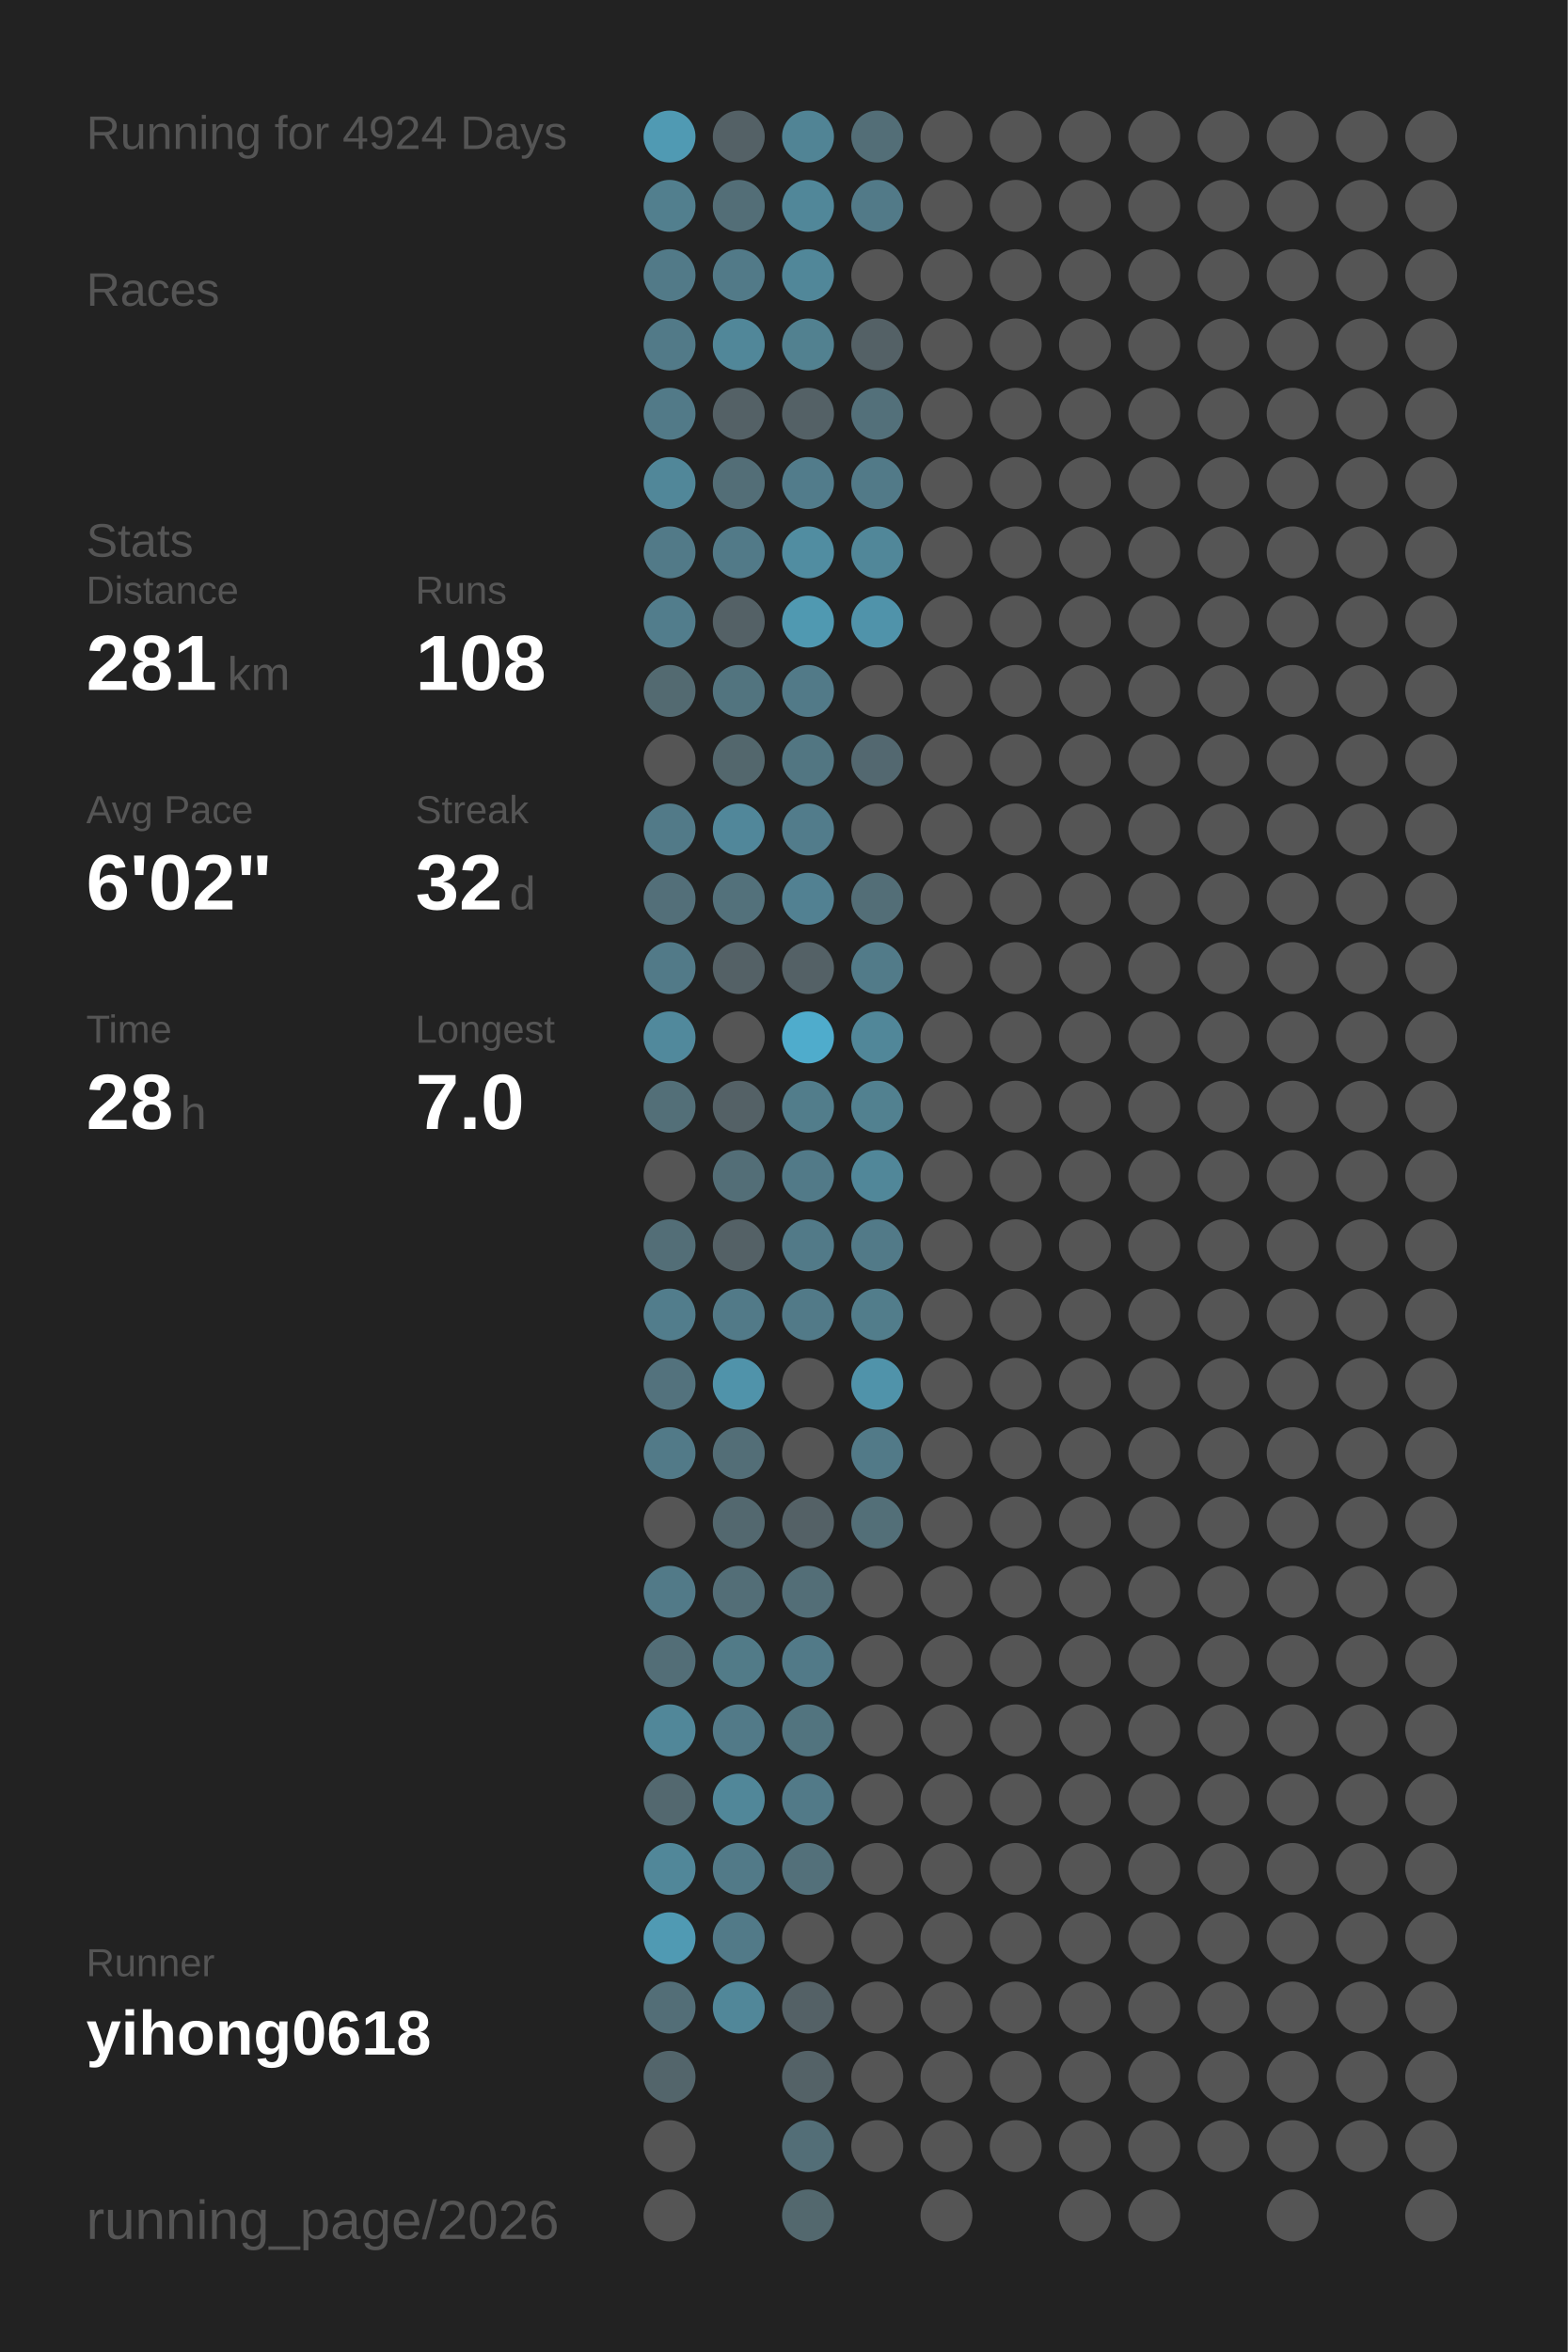
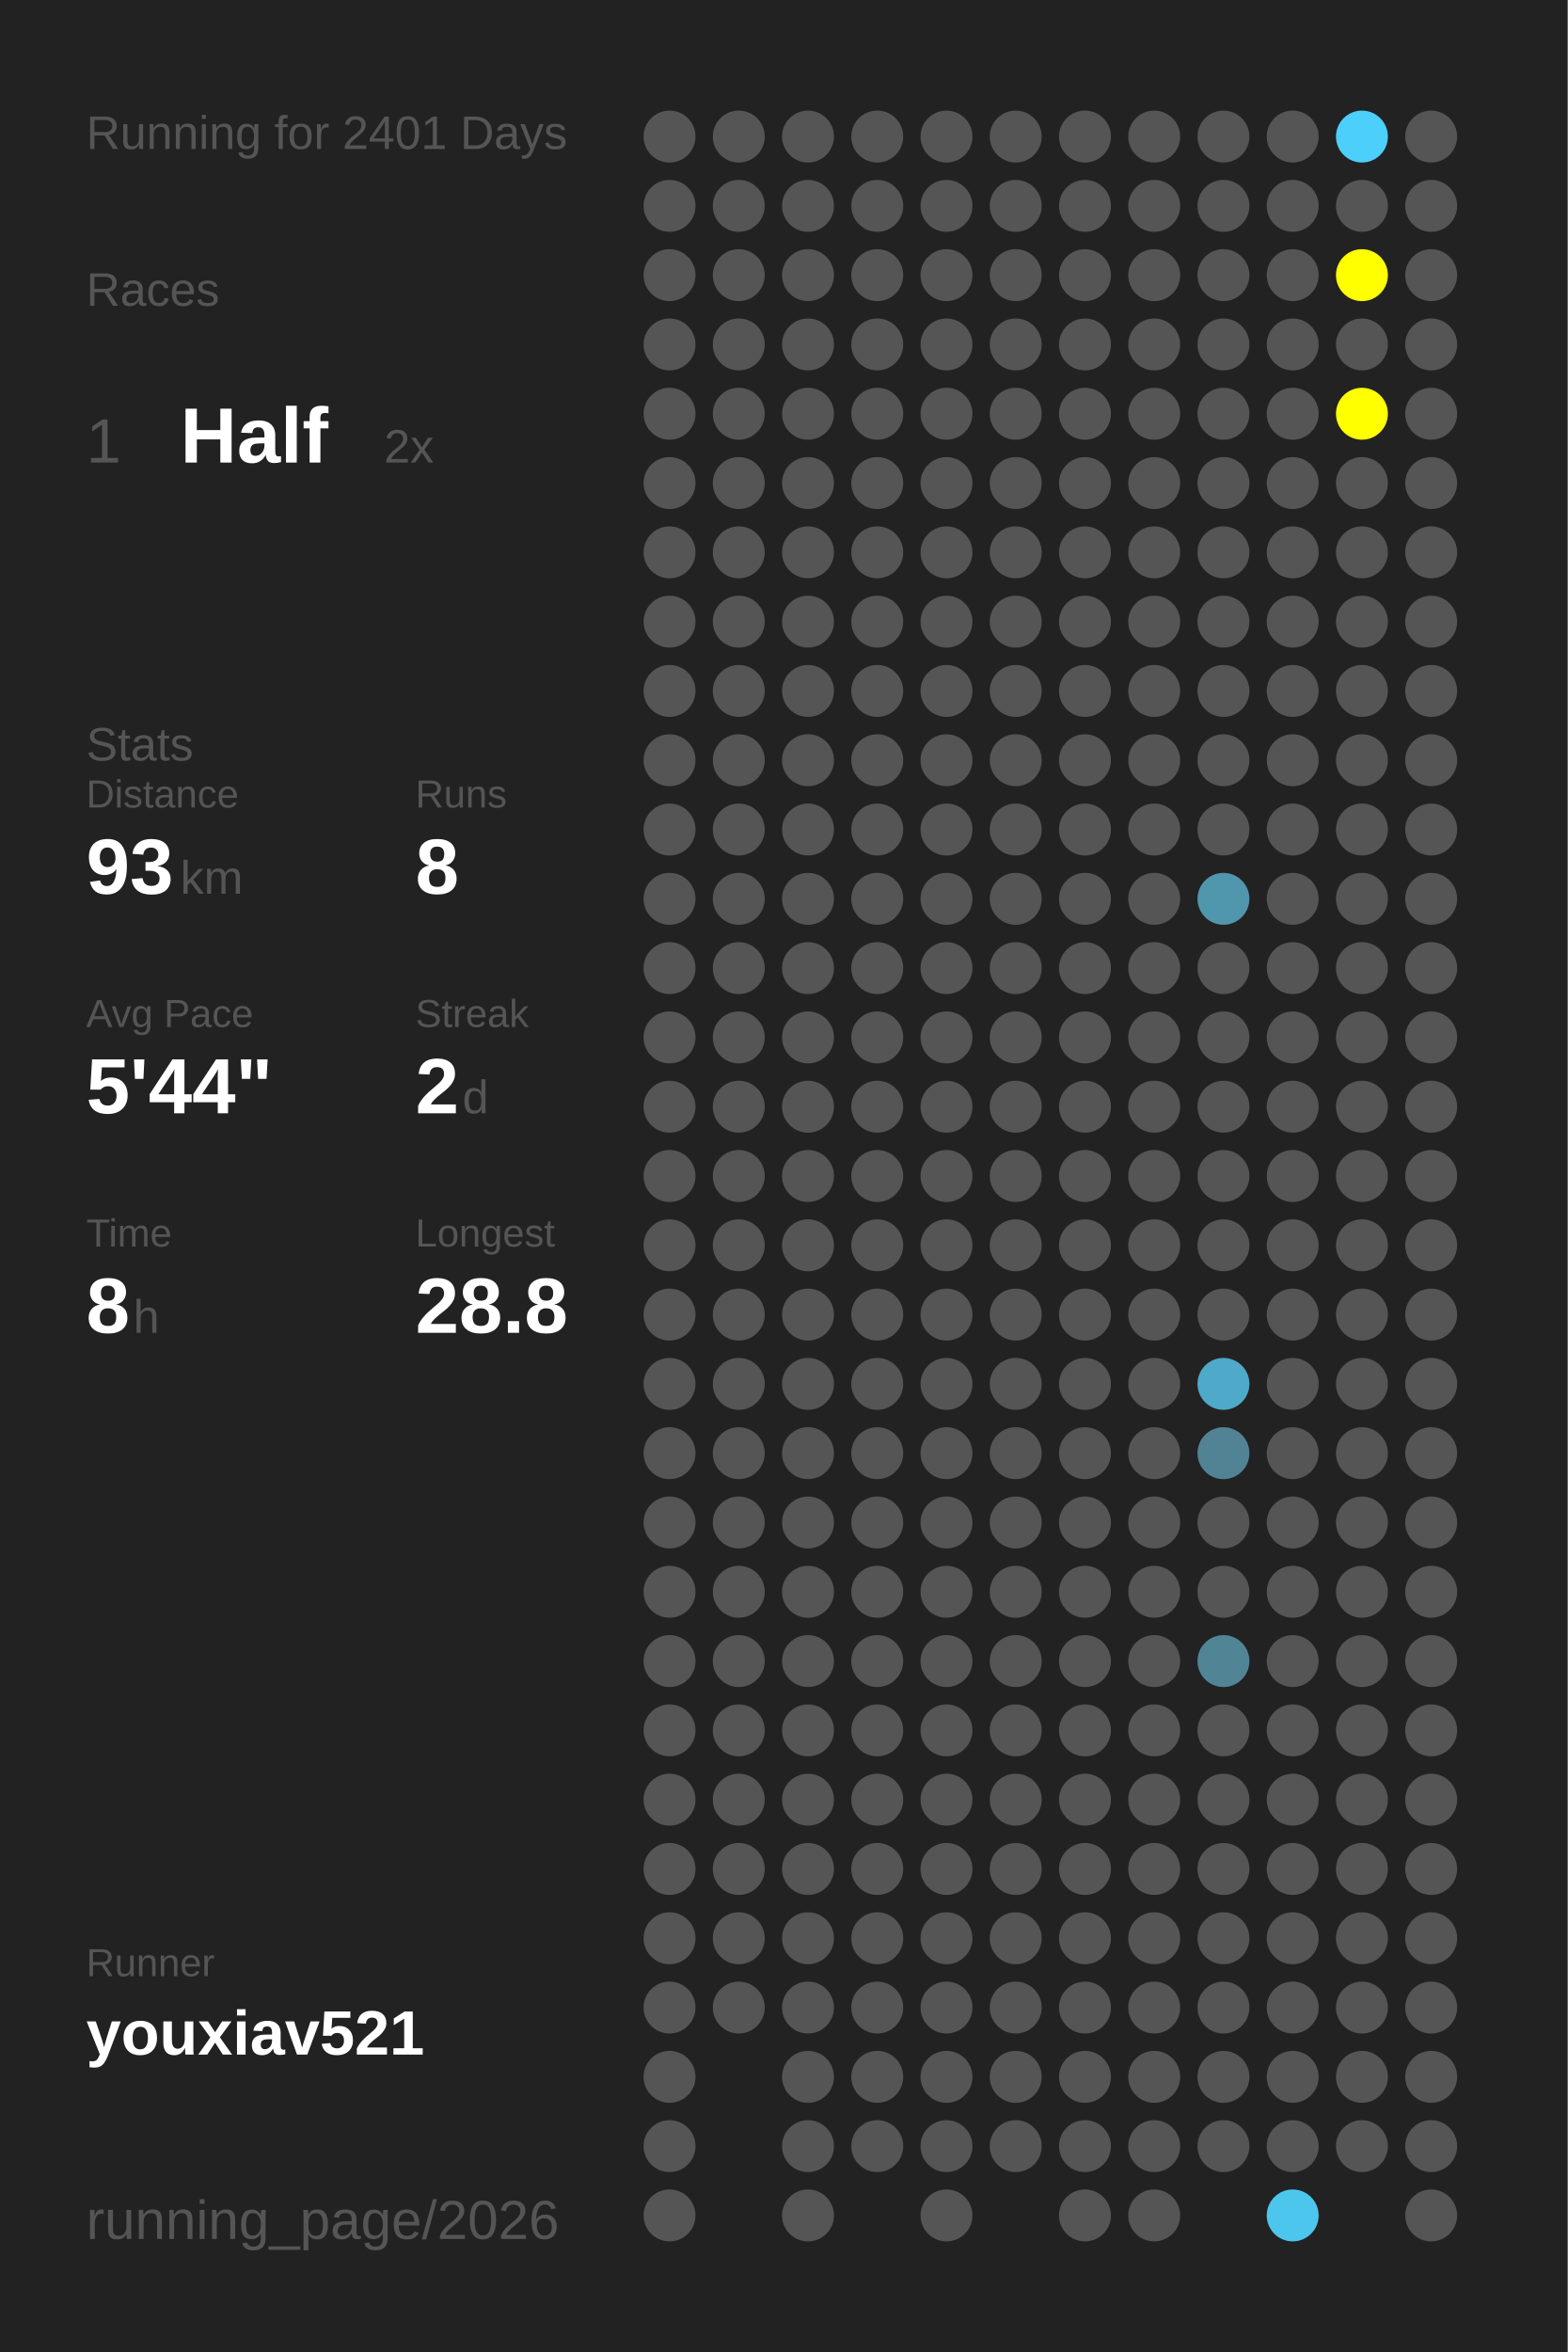
<svg xmlns="http://www.w3.org/2000/svg" baseProfile="full" height="300mm" version="1.1" viewBox="0,0,200,300" width="200mm">
  <defs />
  <rect fill="#222222" height="300" width="200" x="0" y="0" />
-   <text fill="#555555" style="font-size:6px; font-family:Arial;" x="11" y="19">Running for 4924 Days</text>
+   <text fill="#555555" style="font-size:6px; font-family:Arial;" x="11" y="19">Running for 2401 Days</text>
  <text fill="#555555" style="font-size:6px; font-family:Arial;" x="11" y="39">Races</text>
-   <text fill="#555555" style="font-size:6px; font-family:Arial;" x="11" y="71">Stats</text>
-   <text fill="#555555" style="font-size:5px; font-family:Arial;" x="11" y="77">Distance</text>
-   <text fill="#FFFFFF" style="font-size:10px; font-family:Arial; font-weight:bold;" x="11" y="88">281</text>
-   <text fill="#555555" style="font-size:6px; font-family:Arial;" x="29" y="88">km</text>
-   <text fill="#555555" style="font-size:5px; font-family:Arial;" x="53" y="77">Runs</text>
-   <text fill="#FFFFFF" style="font-size:10px; font-family:Arial; font-weight:bold;" x="53" y="88">108</text>
-   <text fill="#555555" style="font-size:5px; font-family:Arial;" x="11" y="105">Avg Pace</text>
-   <text fill="#FFFFFF" style="font-size:10px; font-family:Arial; font-weight:bold;" x="11" y="116">6'02"</text>
-   <text fill="#555555" style="font-size:5px; font-family:Arial;" x="53" y="105">Streak</text>
-   <text fill="#FFFFFF" style="font-size:10px; font-family:Arial; font-weight:bold;" x="53" y="116">32</text>
-   <text fill="#555555" style="font-size:6px; font-family:Arial;" x="65" y="116">d</text>
-   <text fill="#555555" style="font-size:5px; font-family:Arial;" x="11" y="133">Time</text>
-   <text fill="#FFFFFF" style="font-size:10px; font-family:Arial; font-weight:bold;" x="11" y="144">28</text>
-   <text fill="#555555" style="font-size:6px; font-family:Arial;" x="23" y="144">h</text>
-   <text fill="#555555" style="font-size:5px; font-family:Arial;" x="53" y="133">Longest</text>
-   <text fill="#FFFFFF" style="font-size:10px; font-family:Arial; font-weight:bold;" x="53" y="144">7.0</text>
+   <text fill="#555555" style="font-size:8px; font-family:Arial;" x="11" y="59">1</text>
+   <text fill="#FFFFFF" style="font-size:10px; font-family:Arial; font-weight:bold;" x="23" y="59">Half</text>
+   <text fill="#555555" style="font-size:6px; font-family:Arial;" x="49" y="59">2x</text>
+   <text fill="#555555" style="font-size:6px; font-family:Arial;" x="11" y="97">Stats</text>
+   <text fill="#555555" style="font-size:5px; font-family:Arial;" x="11" y="103">Distance</text>
+   <text fill="#FFFFFF" style="font-size:10px; font-family:Arial; font-weight:bold;" x="11" y="114">93</text>
+   <text fill="#555555" style="font-size:6px; font-family:Arial;" x="23" y="114">km</text>
+   <text fill="#555555" style="font-size:5px; font-family:Arial;" x="53" y="103">Runs</text>
+   <text fill="#FFFFFF" style="font-size:10px; font-family:Arial; font-weight:bold;" x="53" y="114">8</text>
+   <text fill="#555555" style="font-size:5px; font-family:Arial;" x="11" y="131">Avg Pace</text>
+   <text fill="#FFFFFF" style="font-size:10px; font-family:Arial; font-weight:bold;" x="11" y="142">5'44"</text>
+   <text fill="#555555" style="font-size:5px; font-family:Arial;" x="53" y="131">Streak</text>
+   <text fill="#FFFFFF" style="font-size:10px; font-family:Arial; font-weight:bold;" x="53" y="142">2</text>
+   <text fill="#555555" style="font-size:6px; font-family:Arial;" x="59" y="142">d</text>
+   <text fill="#555555" style="font-size:5px; font-family:Arial;" x="11" y="159">Time</text>
+   <text fill="#FFFFFF" style="font-size:10px; font-family:Arial; font-weight:bold;" x="11" y="170">8</text>
+   <text fill="#555555" style="font-size:6px; font-family:Arial;" x="17" y="170">h</text>
+   <text fill="#555555" style="font-size:5px; font-family:Arial;" x="53" y="159">Longest</text>
+   <text fill="#FFFFFF" style="font-size:10px; font-family:Arial; font-weight:bold;" x="53" y="170">28.8</text>
  <text fill="#555555" style="font-size:5px; font-family:Arial;" x="11" y="252.065">Runner</text>
-   <text fill="#FFFFFF" style="font-size:8px; font-family:Arial; font-weight:bold;" x="11" y="262.065">yihong0618</text>
+   <text fill="#FFFFFF" style="font-size:8px; font-family:Arial; font-weight:bold;" x="11" y="262.065">youxiav521</text>
  <text fill="#555555" style="font-size:7px; font-family:Arial;" x="11" y="285.581">running_page/2026</text>
-   <circle cx="85.417" cy="17.419" fill="#509ab3" r="3.312" />
-   <circle cx="85.417" cy="26.258" fill="#527f8e" r="3.312" />
-   <circle cx="85.417" cy="35.097" fill="#527a88" r="3.312" />
-   <circle cx="85.417" cy="43.935" fill="#527a88" r="3.312" />
-   <circle cx="85.417" cy="52.774" fill="#527a88" r="3.312" />
-   <circle cx="85.417" cy="61.613" fill="#518799" r="3.312" />
-   <circle cx="85.417" cy="70.452" fill="#527a88" r="3.312" />
-   <circle cx="85.417" cy="79.29" fill="#527d8c" r="3.312" />
-   <circle cx="85.417" cy="88.129" fill="#536a71" r="3.312" />
+   <circle cx="85.417" cy="17.419" fill="#555555" r="3.312" />
+   <circle cx="85.417" cy="26.258" fill="#555555" r="3.312" />
+   <circle cx="85.417" cy="35.097" fill="#555555" r="3.312" />
+   <circle cx="85.417" cy="43.935" fill="#555555" r="3.312" />
+   <circle cx="85.417" cy="52.774" fill="#555555" r="3.312" />
+   <circle cx="85.417" cy="61.613" fill="#555555" r="3.312" />
+   <circle cx="85.417" cy="70.452" fill="#555555" r="3.312" />
+   <circle cx="85.417" cy="79.29" fill="#555555" r="3.312" />
+   <circle cx="85.417" cy="88.129" fill="#555555" r="3.312" />
  <circle cx="85.417" cy="96.968" fill="#555555" r="3.312" />
-   <circle cx="85.417" cy="105.806" fill="#527a88" r="3.312" />
-   <circle cx="85.417" cy="114.645" fill="#536f79" r="3.312" />
-   <circle cx="85.417" cy="123.484" fill="#527a88" r="3.312" />
-   <circle cx="85.417" cy="132.323" fill="#51899c" r="3.312" />
-   <circle cx="85.417" cy="141.161" fill="#536f78" r="3.312" />
+   <circle cx="85.417" cy="105.806" fill="#555555" r="3.312" />
+   <circle cx="85.417" cy="114.645" fill="#555555" r="3.312" />
+   <circle cx="85.417" cy="123.484" fill="#555555" r="3.312" />
+   <circle cx="85.417" cy="132.323" fill="#555555" r="3.312" />
+   <circle cx="85.417" cy="141.161" fill="#555555" r="3.312" />
  <circle cx="85.417" cy="150" fill="#555555" r="3.312" />
-   <circle cx="85.417" cy="158.839" fill="#536e77" r="3.312" />
-   <circle cx="85.417" cy="167.677" fill="#527d8c" r="3.312" />
-   <circle cx="85.417" cy="176.516" fill="#53727d" r="3.312" />
-   <circle cx="85.417" cy="185.355" fill="#527a88" r="3.312" />
+   <circle cx="85.417" cy="158.839" fill="#555555" r="3.312" />
+   <circle cx="85.417" cy="167.677" fill="#555555" r="3.312" />
+   <circle cx="85.417" cy="176.516" fill="#555555" r="3.312" />
+   <circle cx="85.417" cy="185.355" fill="#555555" r="3.312" />
  <circle cx="85.417" cy="194.194" fill="#555555" r="3.312" />
-   <circle cx="85.417" cy="203.032" fill="#527a88" r="3.312" />
-   <circle cx="85.417" cy="211.871" fill="#536e77" r="3.312" />
-   <circle cx="85.417" cy="220.71" fill="#518799" r="3.312" />
-   <circle cx="85.417" cy="229.548" fill="#53686f" r="3.312" />
-   <circle cx="85.417" cy="238.387" fill="#518799" r="3.312" />
-   <circle cx="85.417" cy="247.226" fill="#509ab3" r="3.312" />
-   <circle cx="85.417" cy="256.065" fill="#536e77" r="3.312" />
-   <circle cx="85.417" cy="264.903" fill="#53656b" r="3.312" />
+   <circle cx="85.417" cy="203.032" fill="#555555" r="3.312" />
+   <circle cx="85.417" cy="211.871" fill="#555555" r="3.312" />
+   <circle cx="85.417" cy="220.71" fill="#555555" r="3.312" />
+   <circle cx="85.417" cy="229.548" fill="#555555" r="3.312" />
+   <circle cx="85.417" cy="238.387" fill="#555555" r="3.312" />
+   <circle cx="85.417" cy="247.226" fill="#555555" r="3.312" />
+   <circle cx="85.417" cy="256.065" fill="#555555" r="3.312" />
+   <circle cx="85.417" cy="264.903" fill="#555555" r="3.312" />
  <circle cx="85.417" cy="273.742" fill="#555555" r="3.312" />
  <circle cx="85.417" cy="282.581" fill="#555555" r="3.312" />
-   <circle cx="94.25" cy="17.419" fill="#546166" r="3.312" />
-   <circle cx="94.25" cy="26.258" fill="#536e77" r="3.312" />
-   <circle cx="94.25" cy="35.097" fill="#527a88" r="3.312" />
-   <circle cx="94.25" cy="43.935" fill="#518799" r="3.312" />
-   <circle cx="94.25" cy="52.774" fill="#546166" r="3.312" />
-   <circle cx="94.25" cy="61.613" fill="#536e77" r="3.312" />
-   <circle cx="94.25" cy="70.452" fill="#527a88" r="3.312" />
-   <circle cx="94.25" cy="79.29" fill="#546166" r="3.312" />
-   <circle cx="94.25" cy="88.129" fill="#52747f" r="3.312" />
-   <circle cx="94.25" cy="96.968" fill="#53676d" r="3.312" />
-   <circle cx="94.25" cy="105.806" fill="#51879a" r="3.312" />
-   <circle cx="94.25" cy="114.645" fill="#53717b" r="3.312" />
-   <circle cx="94.25" cy="123.484" fill="#546166" r="3.312" />
+   <circle cx="94.25" cy="17.419" fill="#555555" r="3.312" />
+   <circle cx="94.25" cy="26.258" fill="#555555" r="3.312" />
+   <circle cx="94.25" cy="35.097" fill="#555555" r="3.312" />
+   <circle cx="94.25" cy="43.935" fill="#555555" r="3.312" />
+   <circle cx="94.25" cy="52.774" fill="#555555" r="3.312" />
+   <circle cx="94.25" cy="61.613" fill="#555555" r="3.312" />
+   <circle cx="94.25" cy="70.452" fill="#555555" r="3.312" />
+   <circle cx="94.25" cy="79.29" fill="#555555" r="3.312" />
+   <circle cx="94.25" cy="88.129" fill="#555555" r="3.312" />
+   <circle cx="94.25" cy="96.968" fill="#555555" r="3.312" />
+   <circle cx="94.25" cy="105.806" fill="#555555" r="3.312" />
+   <circle cx="94.25" cy="114.645" fill="#555555" r="3.312" />
+   <circle cx="94.25" cy="123.484" fill="#555555" r="3.312" />
  <circle cx="94.25" cy="132.323" fill="#555555" r="3.312" />
-   <circle cx="94.25" cy="141.161" fill="#546166" r="3.312" />
-   <circle cx="94.25" cy="150" fill="#536e77" r="3.312" />
-   <circle cx="94.25" cy="158.839" fill="#546166" r="3.312" />
-   <circle cx="94.25" cy="167.677" fill="#527a88" r="3.312" />
-   <circle cx="94.25" cy="176.516" fill="#5093aa" r="3.312" />
-   <circle cx="94.25" cy="185.355" fill="#536e77" r="3.312" />
-   <circle cx="94.25" cy="194.194" fill="#53686f" r="3.312" />
-   <circle cx="94.25" cy="203.032" fill="#536e77" r="3.312" />
-   <circle cx="94.25" cy="211.871" fill="#527b88" r="3.312" />
-   <circle cx="94.25" cy="220.71" fill="#527a88" r="3.312" />
-   <circle cx="94.25" cy="229.548" fill="#518799" r="3.312" />
-   <circle cx="94.25" cy="238.387" fill="#527a88" r="3.312" />
-   <circle cx="94.25" cy="247.226" fill="#527a88" r="3.312" />
-   <circle cx="94.25" cy="256.065" fill="#518799" r="3.312" />
-   <circle cx="103.083" cy="17.419" fill="#518495" r="3.312" />
-   <circle cx="103.083" cy="26.258" fill="#518799" r="3.312" />
-   <circle cx="103.083" cy="35.097" fill="#518799" r="3.312" />
-   <circle cx="103.083" cy="43.935" fill="#528190" r="3.312" />
-   <circle cx="103.083" cy="52.774" fill="#546166" r="3.312" />
-   <circle cx="103.083" cy="61.613" fill="#527c8b" r="3.312" />
-   <circle cx="103.083" cy="70.452" fill="#518da1" r="3.312" />
-   <circle cx="103.083" cy="79.29" fill="#5099b1" r="3.312" />
-   <circle cx="103.083" cy="88.129" fill="#527a88" r="3.312" />
-   <circle cx="103.083" cy="96.968" fill="#527682" r="3.312" />
-   <circle cx="103.083" cy="105.806" fill="#527c8b" r="3.312" />
-   <circle cx="103.083" cy="114.645" fill="#528192" r="3.312" />
-   <circle cx="103.083" cy="123.484" fill="#546166" r="3.312" />
-   <circle cx="103.083" cy="132.323" fill="#4faccc" r="3.312" />
-   <circle cx="103.083" cy="141.161" fill="#527d8b" r="3.312" />
-   <circle cx="103.083" cy="150" fill="#527a88" r="3.312" />
-   <circle cx="103.083" cy="158.839" fill="#527a88" r="3.312" />
-   <circle cx="103.083" cy="167.677" fill="#527a88" r="3.312" />
+   <circle cx="94.25" cy="141.161" fill="#555555" r="3.312" />
+   <circle cx="94.25" cy="150" fill="#555555" r="3.312" />
+   <circle cx="94.25" cy="158.839" fill="#555555" r="3.312" />
+   <circle cx="94.25" cy="167.677" fill="#555555" r="3.312" />
+   <circle cx="94.25" cy="176.516" fill="#555555" r="3.312" />
+   <circle cx="94.25" cy="185.355" fill="#555555" r="3.312" />
+   <circle cx="94.25" cy="194.194" fill="#555555" r="3.312" />
+   <circle cx="94.25" cy="203.032" fill="#555555" r="3.312" />
+   <circle cx="94.25" cy="211.871" fill="#555555" r="3.312" />
+   <circle cx="94.25" cy="220.71" fill="#555555" r="3.312" />
+   <circle cx="94.25" cy="229.548" fill="#555555" r="3.312" />
+   <circle cx="94.25" cy="238.387" fill="#555555" r="3.312" />
+   <circle cx="94.25" cy="247.226" fill="#555555" r="3.312" />
+   <circle cx="94.25" cy="256.065" fill="#555555" r="3.312" />
+   <circle cx="103.083" cy="17.419" fill="#555555" r="3.312" />
+   <circle cx="103.083" cy="26.258" fill="#555555" r="3.312" />
+   <circle cx="103.083" cy="35.097" fill="#555555" r="3.312" />
+   <circle cx="103.083" cy="43.935" fill="#555555" r="3.312" />
+   <circle cx="103.083" cy="52.774" fill="#555555" r="3.312" />
+   <circle cx="103.083" cy="61.613" fill="#555555" r="3.312" />
+   <circle cx="103.083" cy="70.452" fill="#555555" r="3.312" />
+   <circle cx="103.083" cy="79.29" fill="#555555" r="3.312" />
+   <circle cx="103.083" cy="88.129" fill="#555555" r="3.312" />
+   <circle cx="103.083" cy="96.968" fill="#555555" r="3.312" />
+   <circle cx="103.083" cy="105.806" fill="#555555" r="3.312" />
+   <circle cx="103.083" cy="114.645" fill="#555555" r="3.312" />
+   <circle cx="103.083" cy="123.484" fill="#555555" r="3.312" />
+   <circle cx="103.083" cy="132.323" fill="#555555" r="3.312" />
+   <circle cx="103.083" cy="141.161" fill="#555555" r="3.312" />
+   <circle cx="103.083" cy="150" fill="#555555" r="3.312" />
+   <circle cx="103.083" cy="158.839" fill="#555555" r="3.312" />
+   <circle cx="103.083" cy="167.677" fill="#555555" r="3.312" />
  <circle cx="103.083" cy="176.516" fill="#555555" r="3.312" />
  <circle cx="103.083" cy="185.355" fill="#555555" r="3.312" />
-   <circle cx="103.083" cy="194.194" fill="#546166" r="3.312" />
-   <circle cx="103.083" cy="203.032" fill="#536e77" r="3.312" />
-   <circle cx="103.083" cy="211.871" fill="#527a88" r="3.312" />
-   <circle cx="103.083" cy="220.71" fill="#52747f" r="3.312" />
-   <circle cx="103.083" cy="229.548" fill="#527a88" r="3.312" />
-   <circle cx="103.083" cy="238.387" fill="#53707a" r="3.312" />
+   <circle cx="103.083" cy="194.194" fill="#555555" r="3.312" />
+   <circle cx="103.083" cy="203.032" fill="#555555" r="3.312" />
+   <circle cx="103.083" cy="211.871" fill="#555555" r="3.312" />
+   <circle cx="103.083" cy="220.71" fill="#555555" r="3.312" />
+   <circle cx="103.083" cy="229.548" fill="#555555" r="3.312" />
+   <circle cx="103.083" cy="238.387" fill="#555555" r="3.312" />
  <circle cx="103.083" cy="247.226" fill="#555555" r="3.312" />
-   <circle cx="103.083" cy="256.065" fill="#546166" r="3.312" />
-   <circle cx="103.083" cy="264.903" fill="#546267" r="3.312" />
-   <circle cx="103.083" cy="273.742" fill="#536e77" r="3.312" />
-   <circle cx="103.083" cy="282.581" fill="#53686e" r="3.312" />
-   <circle cx="111.917" cy="17.419" fill="#536e77" r="3.312" />
-   <circle cx="111.917" cy="26.258" fill="#527a88" r="3.312" />
+   <circle cx="103.083" cy="256.065" fill="#555555" r="3.312" />
+   <circle cx="103.083" cy="264.903" fill="#555555" r="3.312" />
+   <circle cx="103.083" cy="273.742" fill="#555555" r="3.312" />
+   <circle cx="103.083" cy="282.581" fill="#555555" r="3.312" />
+   <circle cx="111.917" cy="17.419" fill="#555555" r="3.312" />
+   <circle cx="111.917" cy="26.258" fill="#555555" r="3.312" />
  <circle cx="111.917" cy="35.097" fill="#555555" r="3.312" />
-   <circle cx="111.917" cy="43.935" fill="#546166" r="3.312" />
-   <circle cx="111.917" cy="52.774" fill="#53707a" r="3.312" />
-   <circle cx="111.917" cy="61.613" fill="#527a88" r="3.312" />
-   <circle cx="111.917" cy="70.452" fill="#518799" r="3.312" />
-   <circle cx="111.917" cy="79.29" fill="#5093aa" r="3.312" />
+   <circle cx="111.917" cy="43.935" fill="#555555" r="3.312" />
+   <circle cx="111.917" cy="52.774" fill="#555555" r="3.312" />
+   <circle cx="111.917" cy="61.613" fill="#555555" r="3.312" />
+   <circle cx="111.917" cy="70.452" fill="#555555" r="3.312" />
+   <circle cx="111.917" cy="79.29" fill="#555555" r="3.312" />
  <circle cx="111.917" cy="88.129" fill="#555555" r="3.312" />
-   <circle cx="111.917" cy="96.968" fill="#536870" r="3.312" />
+   <circle cx="111.917" cy="96.968" fill="#555555" r="3.312" />
  <circle cx="111.917" cy="105.806" fill="#555555" r="3.312" />
-   <circle cx="111.917" cy="114.645" fill="#536e77" r="3.312" />
-   <circle cx="111.917" cy="123.484" fill="#527b89" r="3.312" />
-   <circle cx="111.917" cy="132.323" fill="#518799" r="3.312" />
-   <circle cx="111.917" cy="141.161" fill="#528190" r="3.312" />
-   <circle cx="111.917" cy="150" fill="#518799" r="3.312" />
-   <circle cx="111.917" cy="158.839" fill="#527a88" r="3.312" />
-   <circle cx="111.917" cy="167.677" fill="#527d8b" r="3.312" />
-   <circle cx="111.917" cy="176.516" fill="#5093aa" r="3.312" />
-   <circle cx="111.917" cy="185.355" fill="#527a88" r="3.312" />
-   <circle cx="111.917" cy="194.194" fill="#536f78" r="3.312" />
+   <circle cx="111.917" cy="114.645" fill="#555555" r="3.312" />
+   <circle cx="111.917" cy="123.484" fill="#555555" r="3.312" />
+   <circle cx="111.917" cy="132.323" fill="#555555" r="3.312" />
+   <circle cx="111.917" cy="141.161" fill="#555555" r="3.312" />
+   <circle cx="111.917" cy="150" fill="#555555" r="3.312" />
+   <circle cx="111.917" cy="158.839" fill="#555555" r="3.312" />
+   <circle cx="111.917" cy="167.677" fill="#555555" r="3.312" />
+   <circle cx="111.917" cy="176.516" fill="#555555" r="3.312" />
+   <circle cx="111.917" cy="185.355" fill="#555555" r="3.312" />
+   <circle cx="111.917" cy="194.194" fill="#555555" r="3.312" />
  <circle cx="111.917" cy="203.032" fill="#555555" r="3.312" />
  <circle cx="111.917" cy="211.871" fill="#555555" r="3.312" />
  <circle cx="111.917" cy="220.71" fill="#555555" r="3.312" />
  <circle cx="111.917" cy="229.548" fill="#555555" r="3.312" />
  <circle cx="111.917" cy="238.387" fill="#555555" r="3.312" />
  <circle cx="111.917" cy="247.226" fill="#555555" r="3.312" />
  <circle cx="111.917" cy="256.065" fill="#555555" r="3.312" />
  <circle cx="111.917" cy="264.903" fill="#555555" r="3.312" />
  <circle cx="111.917" cy="273.742" fill="#555555" r="3.312" />
  <circle cx="120.75" cy="17.419" fill="#555555" r="3.312" />
  <circle cx="120.75" cy="26.258" fill="#555555" r="3.312" />
  <circle cx="120.75" cy="35.097" fill="#555555" r="3.312" />
  <circle cx="120.75" cy="43.935" fill="#555555" r="3.312" />
  <circle cx="120.75" cy="52.774" fill="#555555" r="3.312" />
  <circle cx="120.75" cy="61.613" fill="#555555" r="3.312" />
  <circle cx="120.75" cy="70.452" fill="#555555" r="3.312" />
  <circle cx="120.75" cy="79.29" fill="#555555" r="3.312" />
  <circle cx="120.75" cy="88.129" fill="#555555" r="3.312" />
  <circle cx="120.75" cy="96.968" fill="#555555" r="3.312" />
  <circle cx="120.75" cy="105.806" fill="#555555" r="3.312" />
  <circle cx="120.75" cy="114.645" fill="#555555" r="3.312" />
  <circle cx="120.75" cy="123.484" fill="#555555" r="3.312" />
  <circle cx="120.75" cy="132.323" fill="#555555" r="3.312" />
  <circle cx="120.75" cy="141.161" fill="#555555" r="3.312" />
  <circle cx="120.75" cy="150" fill="#555555" r="3.312" />
  <circle cx="120.75" cy="158.839" fill="#555555" r="3.312" />
  <circle cx="120.75" cy="167.677" fill="#555555" r="3.312" />
  <circle cx="120.75" cy="176.516" fill="#555555" r="3.312" />
  <circle cx="120.75" cy="185.355" fill="#555555" r="3.312" />
  <circle cx="120.75" cy="194.194" fill="#555555" r="3.312" />
  <circle cx="120.75" cy="203.032" fill="#555555" r="3.312" />
  <circle cx="120.75" cy="211.871" fill="#555555" r="3.312" />
  <circle cx="120.75" cy="220.71" fill="#555555" r="3.312" />
  <circle cx="120.75" cy="229.548" fill="#555555" r="3.312" />
  <circle cx="120.75" cy="238.387" fill="#555555" r="3.312" />
  <circle cx="120.75" cy="247.226" fill="#555555" r="3.312" />
  <circle cx="120.75" cy="256.065" fill="#555555" r="3.312" />
  <circle cx="120.75" cy="264.903" fill="#555555" r="3.312" />
  <circle cx="120.75" cy="273.742" fill="#555555" r="3.312" />
  <circle cx="120.75" cy="282.581" fill="#555555" r="3.312" />
  <circle cx="129.583" cy="17.419" fill="#555555" r="3.312" />
  <circle cx="129.583" cy="26.258" fill="#555555" r="3.312" />
  <circle cx="129.583" cy="35.097" fill="#555555" r="3.312" />
  <circle cx="129.583" cy="43.935" fill="#555555" r="3.312" />
  <circle cx="129.583" cy="52.774" fill="#555555" r="3.312" />
  <circle cx="129.583" cy="61.613" fill="#555555" r="3.312" />
  <circle cx="129.583" cy="70.452" fill="#555555" r="3.312" />
  <circle cx="129.583" cy="79.29" fill="#555555" r="3.312" />
  <circle cx="129.583" cy="88.129" fill="#555555" r="3.312" />
  <circle cx="129.583" cy="96.968" fill="#555555" r="3.312" />
  <circle cx="129.583" cy="105.806" fill="#555555" r="3.312" />
  <circle cx="129.583" cy="114.645" fill="#555555" r="3.312" />
  <circle cx="129.583" cy="123.484" fill="#555555" r="3.312" />
  <circle cx="129.583" cy="132.323" fill="#555555" r="3.312" />
  <circle cx="129.583" cy="141.161" fill="#555555" r="3.312" />
  <circle cx="129.583" cy="150" fill="#555555" r="3.312" />
  <circle cx="129.583" cy="158.839" fill="#555555" r="3.312" />
  <circle cx="129.583" cy="167.677" fill="#555555" r="3.312" />
  <circle cx="129.583" cy="176.516" fill="#555555" r="3.312" />
  <circle cx="129.583" cy="185.355" fill="#555555" r="3.312" />
  <circle cx="129.583" cy="194.194" fill="#555555" r="3.312" />
  <circle cx="129.583" cy="203.032" fill="#555555" r="3.312" />
  <circle cx="129.583" cy="211.871" fill="#555555" r="3.312" />
  <circle cx="129.583" cy="220.71" fill="#555555" r="3.312" />
  <circle cx="129.583" cy="229.548" fill="#555555" r="3.312" />
  <circle cx="129.583" cy="238.387" fill="#555555" r="3.312" />
  <circle cx="129.583" cy="247.226" fill="#555555" r="3.312" />
  <circle cx="129.583" cy="256.065" fill="#555555" r="3.312" />
  <circle cx="129.583" cy="264.903" fill="#555555" r="3.312" />
  <circle cx="129.583" cy="273.742" fill="#555555" r="3.312" />
  <circle cx="138.417" cy="17.419" fill="#555555" r="3.312" />
  <circle cx="138.417" cy="26.258" fill="#555555" r="3.312" />
  <circle cx="138.417" cy="35.097" fill="#555555" r="3.312" />
  <circle cx="138.417" cy="43.935" fill="#555555" r="3.312" />
  <circle cx="138.417" cy="52.774" fill="#555555" r="3.312" />
  <circle cx="138.417" cy="61.613" fill="#555555" r="3.312" />
  <circle cx="138.417" cy="70.452" fill="#555555" r="3.312" />
  <circle cx="138.417" cy="79.29" fill="#555555" r="3.312" />
  <circle cx="138.417" cy="88.129" fill="#555555" r="3.312" />
  <circle cx="138.417" cy="96.968" fill="#555555" r="3.312" />
  <circle cx="138.417" cy="105.806" fill="#555555" r="3.312" />
  <circle cx="138.417" cy="114.645" fill="#555555" r="3.312" />
  <circle cx="138.417" cy="123.484" fill="#555555" r="3.312" />
  <circle cx="138.417" cy="132.323" fill="#555555" r="3.312" />
  <circle cx="138.417" cy="141.161" fill="#555555" r="3.312" />
  <circle cx="138.417" cy="150" fill="#555555" r="3.312" />
  <circle cx="138.417" cy="158.839" fill="#555555" r="3.312" />
  <circle cx="138.417" cy="167.677" fill="#555555" r="3.312" />
  <circle cx="138.417" cy="176.516" fill="#555555" r="3.312" />
  <circle cx="138.417" cy="185.355" fill="#555555" r="3.312" />
  <circle cx="138.417" cy="194.194" fill="#555555" r="3.312" />
  <circle cx="138.417" cy="203.032" fill="#555555" r="3.312" />
  <circle cx="138.417" cy="211.871" fill="#555555" r="3.312" />
  <circle cx="138.417" cy="220.71" fill="#555555" r="3.312" />
  <circle cx="138.417" cy="229.548" fill="#555555" r="3.312" />
  <circle cx="138.417" cy="238.387" fill="#555555" r="3.312" />
  <circle cx="138.417" cy="247.226" fill="#555555" r="3.312" />
  <circle cx="138.417" cy="256.065" fill="#555555" r="3.312" />
  <circle cx="138.417" cy="264.903" fill="#555555" r="3.312" />
  <circle cx="138.417" cy="273.742" fill="#555555" r="3.312" />
  <circle cx="138.417" cy="282.581" fill="#555555" r="3.312" />
  <circle cx="147.25" cy="17.419" fill="#555555" r="3.312" />
  <circle cx="147.25" cy="26.258" fill="#555555" r="3.312" />
  <circle cx="147.25" cy="35.097" fill="#555555" r="3.312" />
  <circle cx="147.25" cy="43.935" fill="#555555" r="3.312" />
  <circle cx="147.25" cy="52.774" fill="#555555" r="3.312" />
  <circle cx="147.25" cy="61.613" fill="#555555" r="3.312" />
  <circle cx="147.25" cy="70.452" fill="#555555" r="3.312" />
  <circle cx="147.25" cy="79.29" fill="#555555" r="3.312" />
  <circle cx="147.25" cy="88.129" fill="#555555" r="3.312" />
  <circle cx="147.25" cy="96.968" fill="#555555" r="3.312" />
  <circle cx="147.25" cy="105.806" fill="#555555" r="3.312" />
  <circle cx="147.25" cy="114.645" fill="#555555" r="3.312" />
  <circle cx="147.25" cy="123.484" fill="#555555" r="3.312" />
  <circle cx="147.25" cy="132.323" fill="#555555" r="3.312" />
  <circle cx="147.25" cy="141.161" fill="#555555" r="3.312" />
  <circle cx="147.25" cy="150" fill="#555555" r="3.312" />
  <circle cx="147.25" cy="158.839" fill="#555555" r="3.312" />
  <circle cx="147.25" cy="167.677" fill="#555555" r="3.312" />
  <circle cx="147.25" cy="176.516" fill="#555555" r="3.312" />
  <circle cx="147.25" cy="185.355" fill="#555555" r="3.312" />
  <circle cx="147.25" cy="194.194" fill="#555555" r="3.312" />
  <circle cx="147.25" cy="203.032" fill="#555555" r="3.312" />
  <circle cx="147.25" cy="211.871" fill="#555555" r="3.312" />
  <circle cx="147.25" cy="220.71" fill="#555555" r="3.312" />
  <circle cx="147.25" cy="229.548" fill="#555555" r="3.312" />
  <circle cx="147.25" cy="238.387" fill="#555555" r="3.312" />
  <circle cx="147.25" cy="247.226" fill="#555555" r="3.312" />
  <circle cx="147.25" cy="256.065" fill="#555555" r="3.312" />
  <circle cx="147.25" cy="264.903" fill="#555555" r="3.312" />
  <circle cx="147.25" cy="273.742" fill="#555555" r="3.312" />
  <circle cx="147.25" cy="282.581" fill="#555555" r="3.312" />
  <circle cx="156.083" cy="17.419" fill="#555555" r="3.312" />
  <circle cx="156.083" cy="26.258" fill="#555555" r="3.312" />
  <circle cx="156.083" cy="35.097" fill="#555555" r="3.312" />
  <circle cx="156.083" cy="43.935" fill="#555555" r="3.312" />
  <circle cx="156.083" cy="52.774" fill="#555555" r="3.312" />
  <circle cx="156.083" cy="61.613" fill="#555555" r="3.312" />
  <circle cx="156.083" cy="70.452" fill="#555555" r="3.312" />
  <circle cx="156.083" cy="79.29" fill="#555555" r="3.312" />
  <circle cx="156.083" cy="88.129" fill="#555555" r="3.312" />
  <circle cx="156.083" cy="96.968" fill="#555555" r="3.312" />
  <circle cx="156.083" cy="105.806" fill="#555555" r="3.312" />
-   <circle cx="156.083" cy="114.645" fill="#555555" r="3.312" />
+   <circle cx="156.083" cy="114.645" fill="#5096ad" r="3.312" />
  <circle cx="156.083" cy="123.484" fill="#555555" r="3.312" />
  <circle cx="156.083" cy="132.323" fill="#555555" r="3.312" />
  <circle cx="156.083" cy="141.161" fill="#555555" r="3.312" />
  <circle cx="156.083" cy="150" fill="#555555" r="3.312" />
  <circle cx="156.083" cy="158.839" fill="#555555" r="3.312" />
  <circle cx="156.083" cy="167.677" fill="#555555" r="3.312" />
-   <circle cx="156.083" cy="176.516" fill="#555555" r="3.312" />
-   <circle cx="156.083" cy="185.355" fill="#555555" r="3.312" />
+   <circle cx="156.083" cy="176.516" fill="#4fa9c8" r="3.312" />
+   <circle cx="156.083" cy="185.355" fill="#518394" r="3.312" />
  <circle cx="156.083" cy="194.194" fill="#555555" r="3.312" />
  <circle cx="156.083" cy="203.032" fill="#555555" r="3.312" />
-   <circle cx="156.083" cy="211.871" fill="#555555" r="3.312" />
+   <circle cx="156.083" cy="211.871" fill="#518596" r="3.312" />
  <circle cx="156.083" cy="220.71" fill="#555555" r="3.312" />
  <circle cx="156.083" cy="229.548" fill="#555555" r="3.312" />
  <circle cx="156.083" cy="238.387" fill="#555555" r="3.312" />
  <circle cx="156.083" cy="247.226" fill="#555555" r="3.312" />
  <circle cx="156.083" cy="256.065" fill="#555555" r="3.312" />
  <circle cx="156.083" cy="264.903" fill="#555555" r="3.312" />
  <circle cx="156.083" cy="273.742" fill="#555555" r="3.312" />
  <circle cx="164.917" cy="17.419" fill="#555555" r="3.312" />
  <circle cx="164.917" cy="26.258" fill="#555555" r="3.312" />
  <circle cx="164.917" cy="35.097" fill="#555555" r="3.312" />
  <circle cx="164.917" cy="43.935" fill="#555555" r="3.312" />
  <circle cx="164.917" cy="52.774" fill="#555555" r="3.312" />
  <circle cx="164.917" cy="61.613" fill="#555555" r="3.312" />
  <circle cx="164.917" cy="70.452" fill="#555555" r="3.312" />
  <circle cx="164.917" cy="79.29" fill="#555555" r="3.312" />
  <circle cx="164.917" cy="88.129" fill="#555555" r="3.312" />
  <circle cx="164.917" cy="96.968" fill="#555555" r="3.312" />
  <circle cx="164.917" cy="105.806" fill="#555555" r="3.312" />
  <circle cx="164.917" cy="114.645" fill="#555555" r="3.312" />
  <circle cx="164.917" cy="123.484" fill="#555555" r="3.312" />
  <circle cx="164.917" cy="132.323" fill="#555555" r="3.312" />
  <circle cx="164.917" cy="141.161" fill="#555555" r="3.312" />
  <circle cx="164.917" cy="150" fill="#555555" r="3.312" />
  <circle cx="164.917" cy="158.839" fill="#555555" r="3.312" />
  <circle cx="164.917" cy="167.677" fill="#555555" r="3.312" />
  <circle cx="164.917" cy="176.516" fill="#555555" r="3.312" />
  <circle cx="164.917" cy="185.355" fill="#555555" r="3.312" />
  <circle cx="164.917" cy="194.194" fill="#555555" r="3.312" />
  <circle cx="164.917" cy="203.032" fill="#555555" r="3.312" />
  <circle cx="164.917" cy="211.871" fill="#555555" r="3.312" />
  <circle cx="164.917" cy="220.71" fill="#555555" r="3.312" />
  <circle cx="164.917" cy="229.548" fill="#555555" r="3.312" />
  <circle cx="164.917" cy="238.387" fill="#555555" r="3.312" />
  <circle cx="164.917" cy="247.226" fill="#555555" r="3.312" />
  <circle cx="164.917" cy="256.065" fill="#555555" r="3.312" />
  <circle cx="164.917" cy="264.903" fill="#555555" r="3.312" />
  <circle cx="164.917" cy="273.742" fill="#555555" r="3.312" />
-   <circle cx="164.917" cy="282.581" fill="#555555" r="3.312" />
-   <circle cx="173.75" cy="17.419" fill="#555555" r="3.312" />
+   <circle cx="164.917" cy="282.581" fill="#4dc6ee" r="3.312" />
+   <circle cx="173.75" cy="17.419" fill="#4dcffb" r="3.312" />
  <circle cx="173.75" cy="26.258" fill="#555555" r="3.312" />
-   <circle cx="173.75" cy="35.097" fill="#555555" r="3.312" />
+   <circle cx="173.75" cy="35.097" fill="#FFFF00" r="3.312" />
  <circle cx="173.75" cy="43.935" fill="#555555" r="3.312" />
-   <circle cx="173.75" cy="52.774" fill="#555555" r="3.312" />
+   <circle cx="173.75" cy="52.774" fill="#FFFF00" r="3.312" />
  <circle cx="173.75" cy="61.613" fill="#555555" r="3.312" />
  <circle cx="173.75" cy="70.452" fill="#555555" r="3.312" />
  <circle cx="173.75" cy="79.29" fill="#555555" r="3.312" />
  <circle cx="173.75" cy="88.129" fill="#555555" r="3.312" />
  <circle cx="173.75" cy="96.968" fill="#555555" r="3.312" />
  <circle cx="173.75" cy="105.806" fill="#555555" r="3.312" />
  <circle cx="173.75" cy="114.645" fill="#555555" r="3.312" />
  <circle cx="173.75" cy="123.484" fill="#555555" r="3.312" />
  <circle cx="173.75" cy="132.323" fill="#555555" r="3.312" />
  <circle cx="173.75" cy="141.161" fill="#555555" r="3.312" />
  <circle cx="173.75" cy="150" fill="#555555" r="3.312" />
  <circle cx="173.75" cy="158.839" fill="#555555" r="3.312" />
  <circle cx="173.75" cy="167.677" fill="#555555" r="3.312" />
  <circle cx="173.75" cy="176.516" fill="#555555" r="3.312" />
  <circle cx="173.75" cy="185.355" fill="#555555" r="3.312" />
  <circle cx="173.75" cy="194.194" fill="#555555" r="3.312" />
  <circle cx="173.75" cy="203.032" fill="#555555" r="3.312" />
  <circle cx="173.75" cy="211.871" fill="#555555" r="3.312" />
  <circle cx="173.75" cy="220.71" fill="#555555" r="3.312" />
  <circle cx="173.75" cy="229.548" fill="#555555" r="3.312" />
  <circle cx="173.75" cy="238.387" fill="#555555" r="3.312" />
  <circle cx="173.75" cy="247.226" fill="#555555" r="3.312" />
  <circle cx="173.75" cy="256.065" fill="#555555" r="3.312" />
  <circle cx="173.75" cy="264.903" fill="#555555" r="3.312" />
  <circle cx="173.75" cy="273.742" fill="#555555" r="3.312" />
  <circle cx="182.583" cy="17.419" fill="#555555" r="3.312" />
  <circle cx="182.583" cy="26.258" fill="#555555" r="3.312" />
  <circle cx="182.583" cy="35.097" fill="#555555" r="3.312" />
  <circle cx="182.583" cy="43.935" fill="#555555" r="3.312" />
  <circle cx="182.583" cy="52.774" fill="#555555" r="3.312" />
  <circle cx="182.583" cy="61.613" fill="#555555" r="3.312" />
  <circle cx="182.583" cy="70.452" fill="#555555" r="3.312" />
  <circle cx="182.583" cy="79.29" fill="#555555" r="3.312" />
  <circle cx="182.583" cy="88.129" fill="#555555" r="3.312" />
  <circle cx="182.583" cy="96.968" fill="#555555" r="3.312" />
  <circle cx="182.583" cy="105.806" fill="#555555" r="3.312" />
  <circle cx="182.583" cy="114.645" fill="#555555" r="3.312" />
  <circle cx="182.583" cy="123.484" fill="#555555" r="3.312" />
  <circle cx="182.583" cy="132.323" fill="#555555" r="3.312" />
  <circle cx="182.583" cy="141.161" fill="#555555" r="3.312" />
  <circle cx="182.583" cy="150" fill="#555555" r="3.312" />
  <circle cx="182.583" cy="158.839" fill="#555555" r="3.312" />
  <circle cx="182.583" cy="167.677" fill="#555555" r="3.312" />
  <circle cx="182.583" cy="176.516" fill="#555555" r="3.312" />
  <circle cx="182.583" cy="185.355" fill="#555555" r="3.312" />
  <circle cx="182.583" cy="194.194" fill="#555555" r="3.312" />
  <circle cx="182.583" cy="203.032" fill="#555555" r="3.312" />
  <circle cx="182.583" cy="211.871" fill="#555555" r="3.312" />
  <circle cx="182.583" cy="220.71" fill="#555555" r="3.312" />
  <circle cx="182.583" cy="229.548" fill="#555555" r="3.312" />
  <circle cx="182.583" cy="238.387" fill="#555555" r="3.312" />
  <circle cx="182.583" cy="247.226" fill="#555555" r="3.312" />
  <circle cx="182.583" cy="256.065" fill="#555555" r="3.312" />
  <circle cx="182.583" cy="264.903" fill="#555555" r="3.312" />
  <circle cx="182.583" cy="273.742" fill="#555555" r="3.312" />
  <circle cx="182.583" cy="282.581" fill="#555555" r="3.312" />
</svg>
